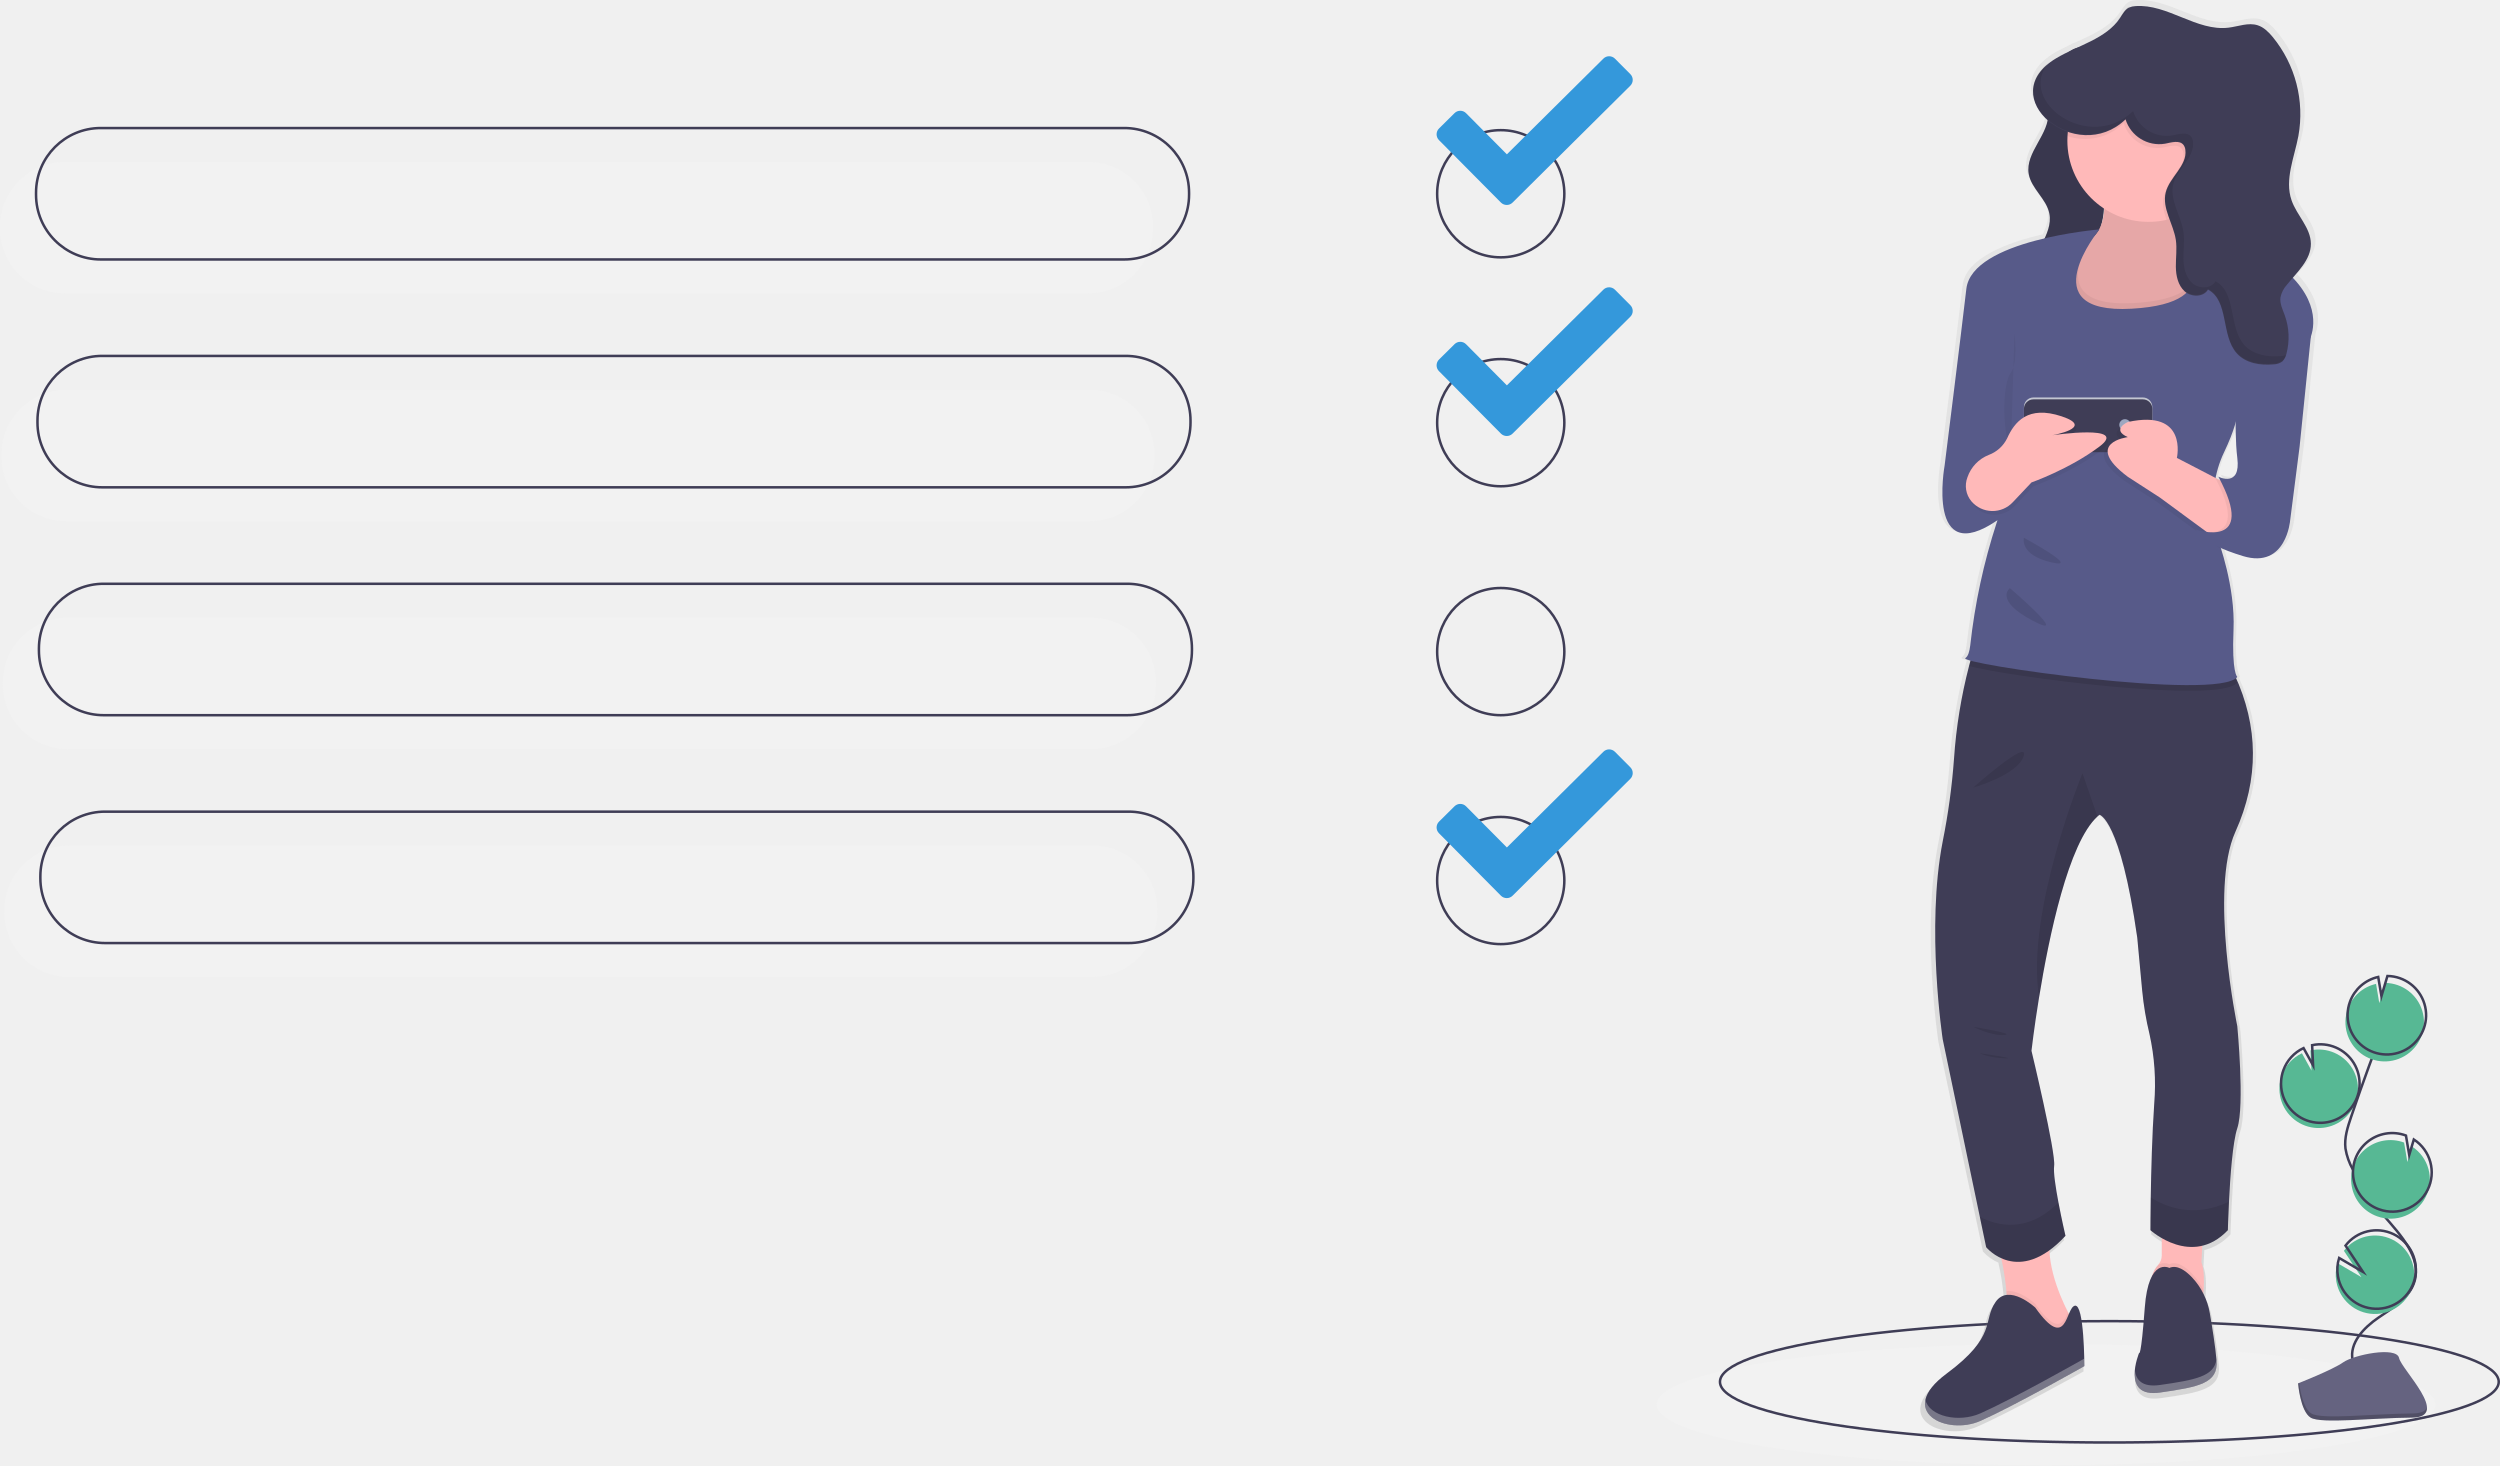
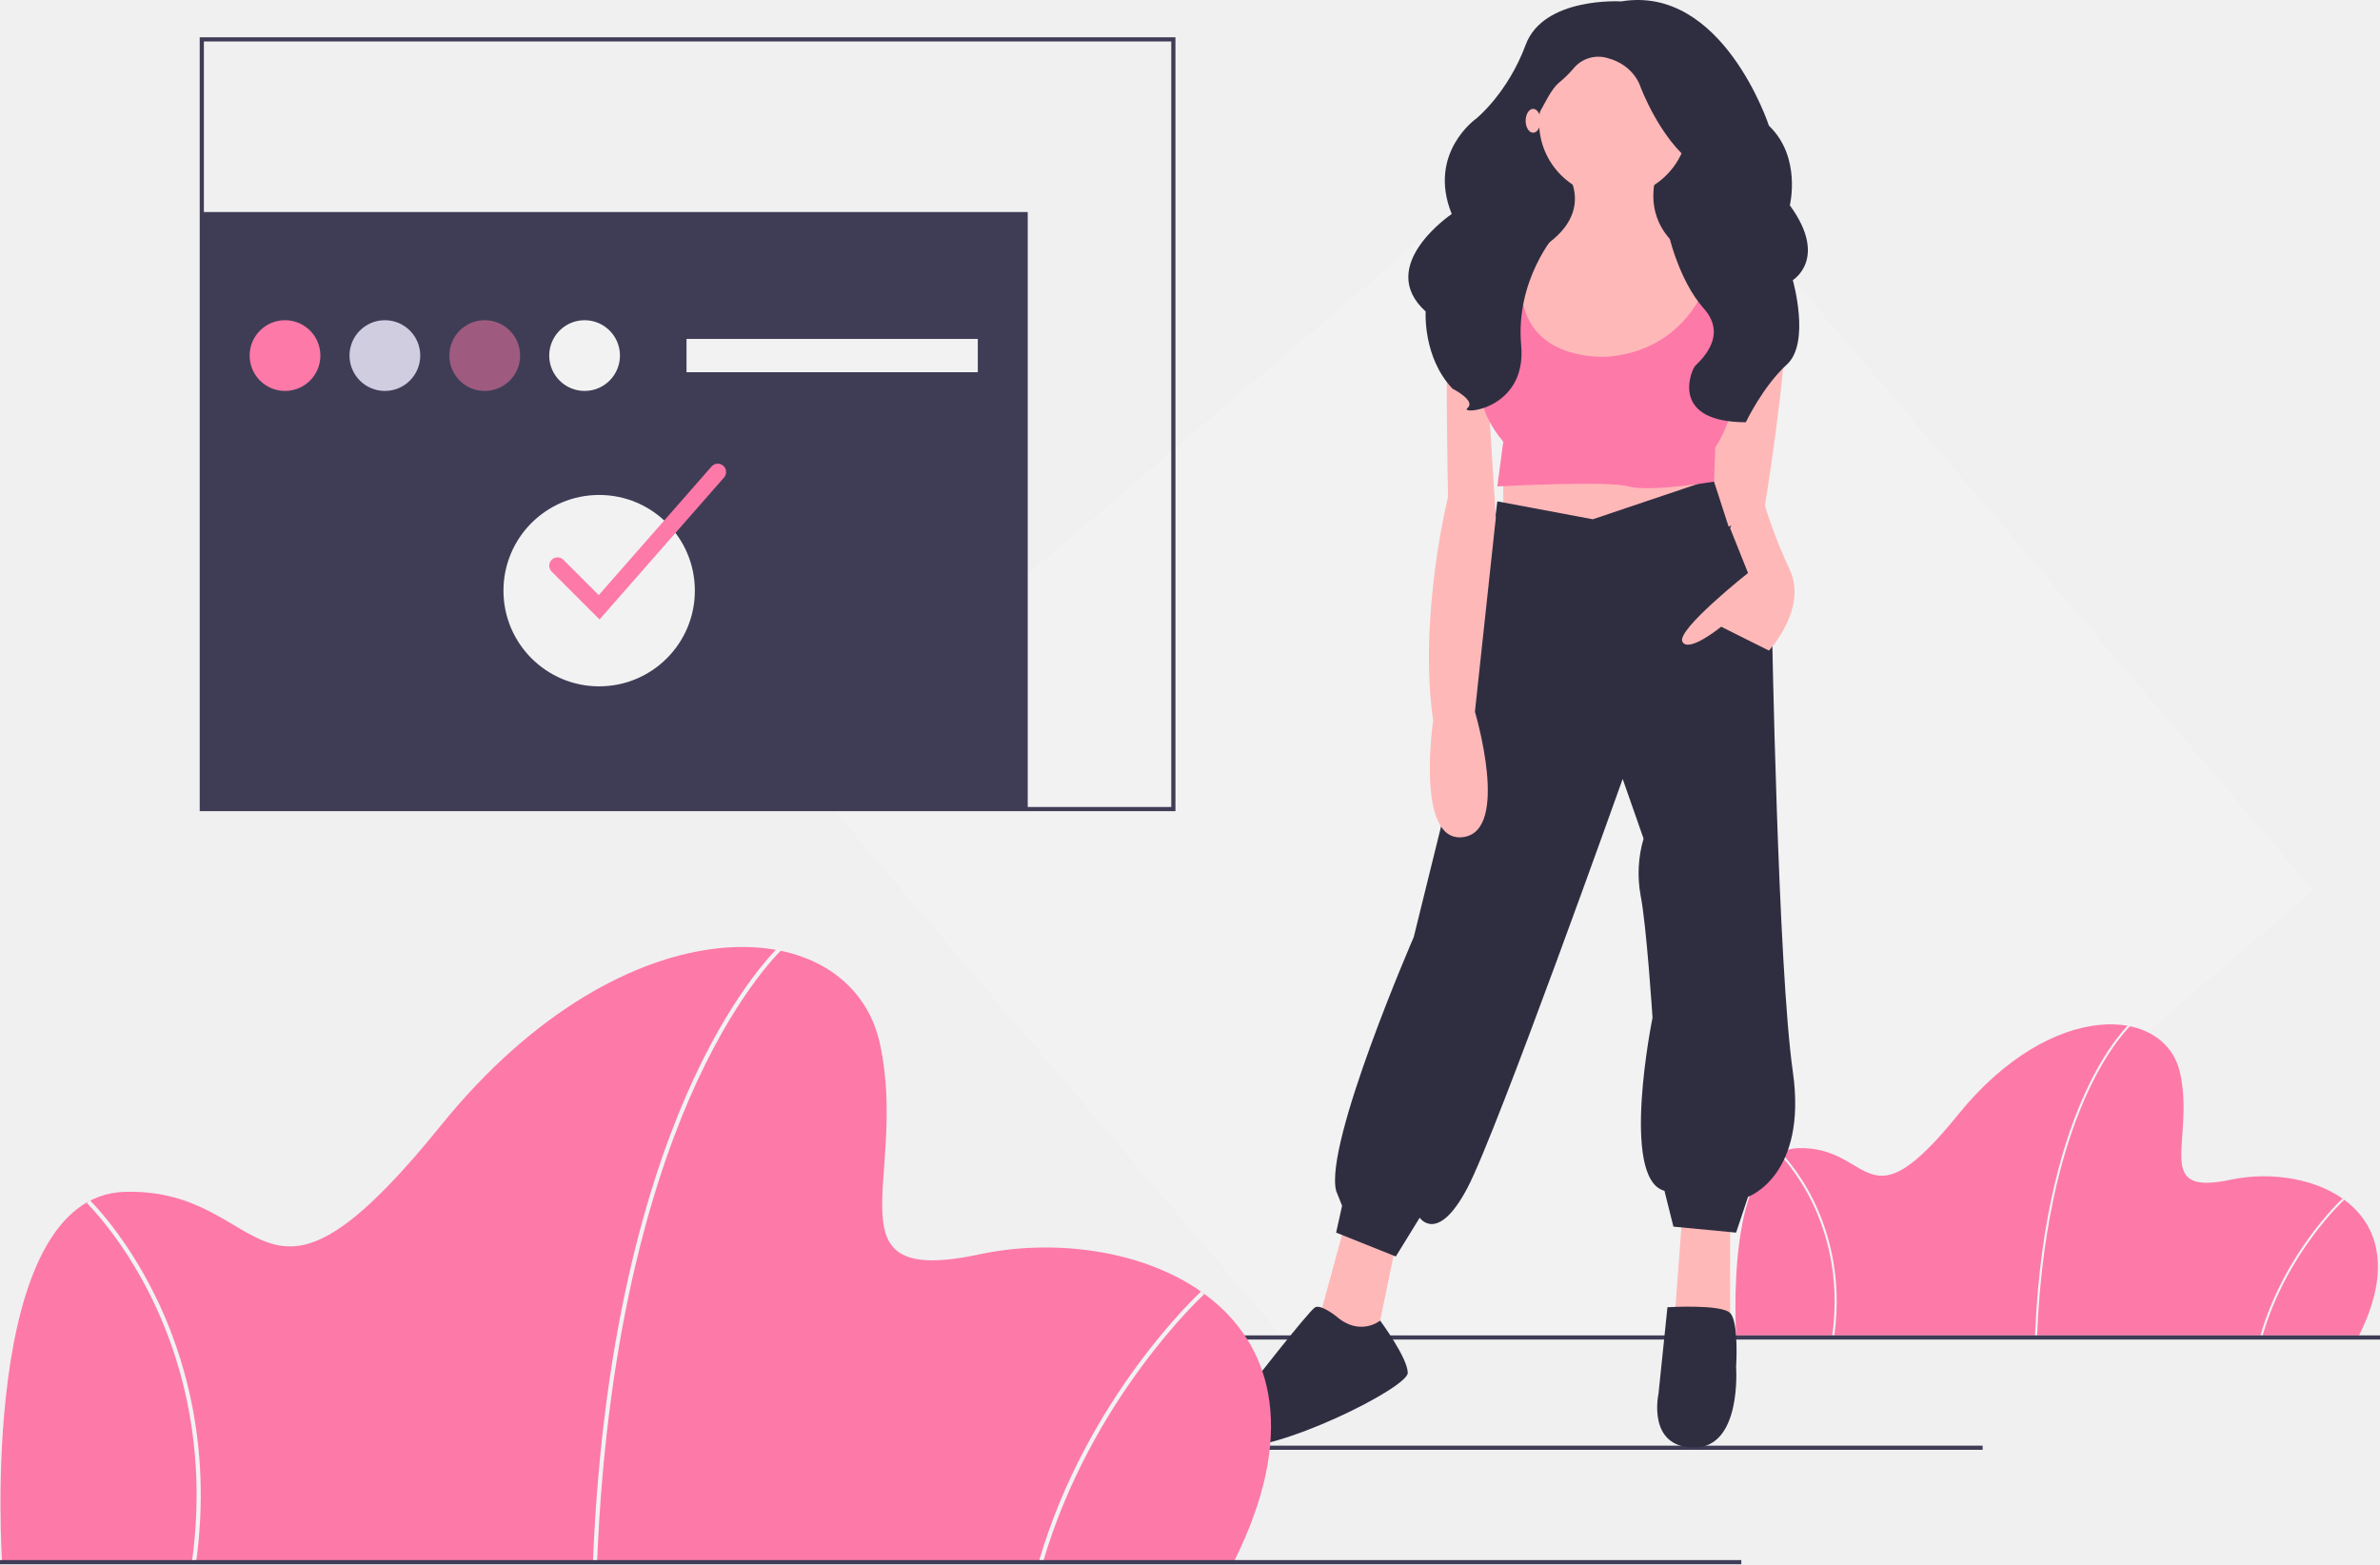
- <svg xmlns="http://www.w3.org/2000/svg" id="b1906fbd-debd-48f4-becc-050b3be1d47c" data-name="Layer 1" width="988.734" height="579.5" viewBox="0 0 988.734 579.5">
-   <defs>
-     <linearGradient id="ea70ace5-c99b-481d-ac97-2307e331f198" x1="943.983" y1="726.305" x2="943.983" y2="160.25" gradientUnits="userSpaceOnUse">
-       <stop offset="0" stop-color="gray" stop-opacity="0.25" />
-       <stop offset="0.535" stop-color="gray" stop-opacity="0.12" />
-       <stop offset="1" stop-color="gray" stop-opacity="0.1" />
-     </linearGradient>
-   </defs>
-   <circle cx="593.535" cy="76.625" r="25.15" fill="none" stroke="#3f3d56" stroke-miterlimit="10" />
-   <path d="M750.678,189.576l-6.081-6.113a3.228,3.228,0,0,0-4.584-.032l-38.171,37.852-16.141-16.268a3.218,3.218,0,0,0-4.552-.032l-6.144,6.081a3.257,3.257,0,0,0-.032,4.584L699.486,240.354a3.257,3.257,0,0,0,4.584.032l46.576-46.225A3.229,3.229,0,0,0,750.678,189.576Z" transform="translate(-105.883 -160.25)" fill="#3498db" />
-   <rect y="64.05" width="456.016" height="51.976" rx="25.61" fill="#f2f2f2" />
-   <rect x="0.57" y="154.17" width="456.016" height="51.976" rx="25.61" fill="#f2f2f2" />
-   <rect x="1.14" y="244.291" width="456.016" height="51.976" rx="25.61" fill="#f2f2f2" />
-   <rect x="1.71" y="334.411" width="456.016" height="51.976" rx="25.61" fill="#f2f2f2" />
-   <rect x="14.252" y="50.637" width="456.016" height="51.976" rx="25.61" fill="none" stroke="#3f3d56" stroke-miterlimit="10" />
-   <rect x="14.822" y="140.757" width="456.016" height="51.976" rx="25.61" fill="none" stroke="#3f3d56" stroke-miterlimit="10" />
-   <rect x="15.392" y="230.877" width="456.016" height="51.976" rx="25.61" fill="none" stroke="#3f3d56" stroke-miterlimit="10" />
-   <rect x="15.962" y="320.997" width="456.016" height="51.976" rx="25.61" fill="none" stroke="#3f3d56" stroke-miterlimit="10" />
-   <circle cx="593.535" cy="167.165" r="25.15" fill="none" stroke="#3f3d56" stroke-miterlimit="10" />
-   <circle cx="593.535" cy="257.704" r="25.15" fill="none" stroke="#3f3d56" stroke-miterlimit="10" />
-   <circle cx="593.535" cy="348.243" r="25.15" fill="none" stroke="#3f3d56" stroke-miterlimit="10" />
-   <path d="M750.678,280.954l-6.081-6.113a3.228,3.228,0,0,0-4.584-.032l-38.171,37.852-16.141-16.268a3.218,3.218,0,0,0-4.552-.032l-6.144,6.081a3.257,3.257,0,0,0-.032,4.584L699.486,331.732a3.257,3.257,0,0,0,4.584.032L750.646,285.538A3.229,3.229,0,0,0,750.678,280.954Z" transform="translate(-105.883 -160.25)" fill="#3498db" />
-   <path d="M750.678,463.709l-6.081-6.113a3.228,3.228,0,0,0-4.584-.032l-38.171,37.852-16.141-16.268a3.218,3.218,0,0,0-4.552-.032l-6.144,6.081a3.257,3.257,0,0,0-.032,4.584L699.486,514.487a3.257,3.257,0,0,0,4.584.032L750.646,468.293A3.229,3.229,0,0,0,750.678,463.709Z" transform="translate(-105.883 -160.25)" fill="#3498db" />
-   <ellipse cx="809.234" cy="555.5" rx="154" ry="24" fill="#f2f2f2" />
-   <ellipse cx="834.234" cy="546.5" rx="154" ry="24" fill="none" stroke="#3f3d56" stroke-miterlimit="10" />
-   <path d="M1015.731,270.118q-.667-.76-1.372-1.479c3.61-4.095,7.346-8.295,7.312-13.558-.04-6.396-5.715-11.303-7.835-17.35-2.885-8.229,1.118-17.045,2.765-25.597a48.005,48.005,0,0,0-10.41-39.529c-1.667-1.97-3.603-3.876-6.084-4.658-3.775-1.19-7.79.463-11.723.949-12.983,1.603-24.795-9.584-37.841-8.582a7.036,7.036,0,0,0-2.511.562c-1.688.807-2.603,2.589-3.647,4.124-4.052,5.962-10.857,8.926-17.627,11.988a9.213,9.213,0,0,0-2.405,1.103c-2.033.947-4.035,1.934-5.924,3.052-12.782,7.566-10.928,18.151-3.391,24.689-1.473,7.34-8.976,13.804-7.684,21.35,1.013,5.916,7.174,9.942,8.361,15.827.689,3.418-.396,6.675-1.904,9.908-14.304,3.31-30.462,9.406-31.723,20.164-2.194,18.716-8.797,70.406-8.797,70.406s-7.65,41.415,21.419,21.837l-.373,1.102a240.92,240.92,0,0,0-10.669,48.817c-.295,2.469-.886,4.415-1.962,5.05-.39.23.381.595,2.06,1.052-.19.697-.394,1.389-.576,2.088a198.389,198.389,0,0,0-6.097,36.972,260.048,260.048,0,0,1-4.567,32.929c-6.885,34.638,0,79.065,0,79.065l15.024,70.737,2.57,12.093a17.969,17.969,0,0,0,6.09,4.395,94.292,94.292,0,0,1,2.088,13.165c.041.493.074.993.105,1.494a6.282,6.282,0,0,0-4.458,2.784c-5.355,7.53.765,13.554-19.889,28.614-5.336,3.891-7.91,7.428-8.562,10.434h0v0c-.703,3.235.824,5.851,3.548,7.623l.006.004a12.917,12.917,0,0,0,1.445.808l.023.011q.379.181.776.345l.004.001q.399.163.816.309l.048.016q.392.135.798.254l.058.017q.422.122.857.226c.025.006.05.011.074.017q.4.094.81.172c.035.007.07.014.106.021q.438.082.886.146c.032.005.065.008.098.013q.401.055.809.096c.052.005.103.011.155.016q.447.042.901.066c.039.002.078.003.116.005q.401.019.807.024c.063.001.127.002.19.002.302.001.605-.002.909-.013.04-.001.08-.004.12-.006q.403-.016.808-.046c.072-.005.143-.01.214-.016.303-.025.607-.055.91-.093.036-.004.072-.01.108-.015q.408-.052.815-.12c.076-.012.151-.025.227-.038.302-.053.603-.11.903-.175.029-.006.058-.014.087-.02.274-.061.547-.127.82-.199.077-.02.154-.04.23-.061.297-.081.593-.166.886-.26l.049-.017c.279-.09.556-.188.831-.289q.111-.041.222-.084c.29-.111.578-.226.862-.35,13.77-6.024,42.073-21.837,42.073-21.837l-0-.144-0-.096-.001-.14-.001-.125-.002-.219-.002-.196c-.001-.078-.002-.156-.003-.243l-.003-.231c-.001-.105-.003-.208-.004-.324-.001-.078-.003-.164-.004-.247-.002-.121-.004-.237-.006-.368q-.006-.312-.013-.658h0c-.141-6.58-.79-21.696-3.786-21.106-1.021.201-1.714,1.635-2.43,3.287-.116-.218-.234-.441-.354-.674-2.916-5.623-7.133-15.273-7.544-24.705a44.207,44.207,0,0,0,6.504-5.769s-1.538-6.476-2.846-13.306c-1.132-5.919-2.096-12.108-1.744-14.555.765-5.271-9.18-45.933-9.18-45.933s1.025-8.946,3.083-21.378c4.001-24.164,11.88-61.505,23.638-72.062.275-.241.543-.474.819-.685,0,0,8.415,1.506,15.299,48.945l1.997,21.129a122.618,122.618,0,0,0,2.968,17.364,91.451,91.451,0,0,1,1.92,27.771c-.872,12.455-1.247,27.116-1.408,37.409-.122,7.756-.122,13.042-.122,13.042a28.878,28.878,0,0,0,4.59,3.171v6.909a5.749,5.749,0,0,1-1.61,3.926l-.027.029a10.665,10.665,0,0,0-2.31,4.249c-1.335,2.404-2.465,6.308-2.938,12.588-1.53,20.331-2.295,18.072-2.295,18.072a26.81,26.81,0,0,0-1.735,6.856v0l0,.001c-.043.44-.071.882-.079,1.326-.001.07-.001.139-.001.209q-.001.305.011.608.006.149.016.297.015.225.038.448.021.203.049.403c.014.095.028.191.044.285q.047.271.109.535c.019.079.039.157.06.235.049.184.102.366.163.545.019.056.042.11.062.166q.091.244.199.479c.022.047.042.096.065.142.089.182.189.358.296.529.029.048.059.095.09.142a5.671,5.671,0,0,0,.366.496c.031.037.063.073.095.109a5.463,5.463,0,0,0,.461.473c.017.015.036.029.053.044a5.632,5.632,0,0,0,.529.409c.029.02.056.041.085.06a6.119,6.119,0,0,0,.629.359c.043.022.086.043.13.064a6.956,6.956,0,0,0,.719.292c.042.014.086.027.128.041a8.285,8.285,0,0,0,.851.229l.031.005c.298.062.614.108.944.145.046.005.089.011.135.016.327.032.671.05,1.029.056.067.001.134.002.201.002.363.001.741-.01,1.137-.036.062-.004.126-.01.188-.015.421-.032.856-.076,1.315-.14,16.064-2.259,23.714-3.765,22.949-12.801-.461-5.446-1.756-13.355-2.712-18.778a28.237,28.237,0,0,0-2.646-7.919q.06-.635.11-1.307c.275-3.735.26-8.178-.872-11.152l.353-6.593a21.02,21.02,0,0,0,10.357-6.208s.115-4.887.451-11.363c.505-10.007,1.515-23.817,3.374-29.299,3.06-9.036,0-40.662,0-40.662s-11.475-54.216-.765-77.559c9.448-20.591,9.365-41.189.278-61.265a3.098,3.098,0,0,0,.487-.481s-2.295-1.506-1.53-18.825c.584-13.218-3.286-26.865-5.152-32.591a79.727,79.727,0,0,0,8.977,3.224c17.594,5.271,19.124-14.307,19.124-14.307L1017.105,335.956l4.536-43.774-0-.002C1022.885,288.746,1024.552,280.168,1015.731,270.118Zm-77.766-29.015c-.021.485-.054.969-.103,1.451a19.488,19.488,0,0,1-.981,4.572,30.382,30.382,0,0,0,.949-6.108C937.874,241.047,937.92,241.074,937.965,241.103ZM984.211,348.004c.272.497.53.981.778,1.457l-1.932-.986a43.26,43.26,0,0,1,3.449-10.26,72.651,72.651,0,0,0,4.676-11.821,118.024,118.024,0,0,0,.679,14.08C993.391,352.522,984.211,348.004,984.211,348.004Z" transform="translate(-105.883 -160.25)" fill="url(#ea70ace5-c99b-481d-ac97-2307e331f198)" />
-   <path d="M919.342,184.287c-2.445,1.668-5.001,3.595-5.872,6.424-1.404,4.563,2.119,9.144,2.468,13.905.634,8.657-9.157,15.812-7.713,24.372.989,5.867,7.003,9.86,8.162,15.696,1.69,8.511-7.536,16.017-6.81,24.664.387,4.606,3.59,8.517,7.225,11.372a35.168,35.168,0,0,0,17.645,7.24c-.428-7.404-5.92-14.141-4.977-21.497.646-5.044,4.195-9.169,6.248-13.822,3.605-8.169,2.452-17.624.289-26.287S930.722,209.127,930.565,200.2c-.095-5.374,2.427-13.272.577-18.371C928.894,175.63,923.532,181.43,919.342,184.287Z" transform="translate(-105.883 -160.25)" fill="#3f3d56" />
-   <path d="M919.342,184.493c-2.445,1.668-5.001,3.595-5.872,6.424-1.404,4.563,2.119,9.144,2.468,13.905.634,8.657-9.157,15.812-7.713,24.372.989,5.867,7.003,9.86,8.162,15.696,1.69,8.511-7.536,16.017-6.81,24.664.387,4.606,3.59,8.517,7.225,11.372a35.168,35.168,0,0,0,17.645,7.24c-.428-7.404-5.92-14.141-4.977-21.497.646-5.044,4.195-9.169,6.248-13.822,3.605-8.169,2.452-17.624.289-26.287s-5.284-17.227-5.441-26.154c-.095-5.374,2.427-13.272.577-18.371C928.894,175.836,923.532,181.636,919.342,184.493Z" transform="translate(-105.883 -160.25)" opacity="0.1" />
-   <path d="M926.499,684.112l-6.721,6.721s-23.897,12.695-20.91-4.481a61.803,61.803,0,0,0,.515-15.443,95.985,95.985,0,0,0-4.249-21.149L917.538,645.28c-3.726,11.709,2.412,26.451,6.243,33.956C925.327,682.26,926.499,684.112,926.499,684.112Z" transform="translate(-105.883 -160.25)" fill="#ffb9b9" />
-   <path d="M977.385,670.528a68.315,68.315,0,0,1-.851,6.863s-18.669,12.695-20.163-1.494c-.971-9.245,1.225-13.42,2.883-15.204l.026-.028a5.749,5.749,0,0,0,1.572-3.894V640.053L977.28,645.28l-.747,14.189C977.638,662.419,977.653,666.824,977.385,670.528Z" transform="translate(-105.883 -160.25)" fill="#ffb9b9" />
-   <path d="M926.499,684.112l-6.721,6.721s-23.897,12.695-20.91-4.481a61.803,61.803,0,0,0,.515-15.443c5.235-.769,11.433,4.988,11.433,4.988,8.752,12.352,11.112,7.677,12.964,3.338C925.327,682.26,926.499,684.112,926.499,684.112Z" transform="translate(-105.883 -160.25)" opacity="0.05" />
-   <path d="M910.817,677.391s-10.455-9.708-15.682-2.24.747,13.442-19.416,28.377,0,24.644,13.442,18.669,41.073-21.656,41.073-21.656,0-24.644-3.734-23.897S923.512,695.314,910.817,677.391Z" transform="translate(-105.883 -160.25)" fill="#3f3d56" />
-   <path d="M977.385,670.528a68.315,68.315,0,0,1-.851,6.863s-18.669,12.695-20.163-1.494c-.971-9.245,1.225-13.42,2.883-15.204a4.461,4.461,0,0,1,4.585-.478c2.987-1.329,6.273.889,8.991,3.756A26.399,26.399,0,0,1,977.385,670.528Z" transform="translate(-105.883 -160.25)" opacity="0.05" />
-   <path d="M963.838,661.709s-8.215-4.481-9.708,15.682-2.24,17.923-2.24,17.923-7.468,17.923,8.215,15.682,23.15-3.734,22.403-12.695c-.45-5.401-1.714-13.244-2.647-18.623a27.383,27.383,0,0,0-7.028-14.216C970.107,662.594,966.825,660.381,963.838,661.709Z" transform="translate(-105.883 -160.25)" fill="#3f3d56" />
-   <path d="M990.722,566.122s2.987,31.365,0,40.326c-1.815,5.436-2.8,19.132-3.293,29.057-.329,6.422-.441,11.269-.441,11.269-14.189,14.935-30.618,0-30.618,0s0-5.242.119-12.934c.157-10.208.523-24.748,1.374-37.1a92.094,92.094,0,0,0-1.874-27.541A123.369,123.369,0,0,1,953.092,551.978l-1.949-20.954c-6.721-47.047-14.935-48.54-14.935-48.54-.269.209-.53.441-.799.68-11.478,10.47-19.17,47.502-23.075,71.466-2.009,12.329-3.01,21.201-3.01,21.201s9.708,40.326,8.961,45.553c-.344,2.427.597,8.565,1.703,14.435,1.277,6.773,2.778,13.196,2.778,13.196-18.669,20.163-31.365,4.481-31.365,4.481l-2.509-11.993-14.667-70.152s-6.721-44.06,0-78.411a261.77,261.77,0,0,0,4.458-32.656,199.617,199.617,0,0,1,5.952-36.667q1.367-5.332,3.032-10.582s28.041-4.876,54.447-4.876c19.804,0,38.683,2.741,44.127,12.344q1.882,3.316,3.42,6.646c9.454,20.32,9.738,41.192.314,62.057C979.52,512.354,990.722,566.122,990.722,566.122Z" transform="translate(-105.883 -160.25)" fill="#3f3d56" />
-   <path d="M927.993,295.043s-39.579-40.326-9.708-37.339c6.773.68,11.358-.53,14.398-2.8,3.465-2.584,4.921-6.542,5.324-10.671.821-8.237-2.546-17.146-2.546-17.146s40.326-32.111,32.111,8.215a68.747,68.747,0,0,0-1.568,12.464c-.134,8.558,2.681,11.836,6.631,13.181,6.661,2.278,16.563-.911,21.074,6.467C1001.924,280.854,927.993,295.043,927.993,295.043Z" transform="translate(-105.883 -160.25)" fill="#ffb9b9" />
-   <path d="M927.993,295.043s-39.579-40.326-9.708-37.339c6.773.68,11.358-.53,14.398-2.8,3.465-2.584,4.921-6.542,5.324-10.671.821-8.237-2.546-17.146-2.546-17.146s40.326-32.111,32.111,8.215a68.747,68.747,0,0,0-1.568,12.464c-.134,8.558,2.681,11.836,6.631,13.181,6.661,2.278,16.563-.911,21.074,6.467C1001.924,280.854,927.993,295.043,927.993,295.043Z" transform="translate(-105.883 -160.25)" opacity="0.1" />
-   <path d="M987.735,215.885a32.111,32.111,0,0,1-64.223,0c0-.597.015-1.195.052-1.785a32.11,32.11,0,0,1,64.17,1.785Z" transform="translate(-105.883 -160.25)" fill="#ffb9b9" />
-   <path d="M927.993,295.043s-39.579-40.326-9.708-37.339c6.773.68,11.358-.53,14.398-2.8-5.78,9.589-12.284,26.832,16.967,25.204,26.772-1.486,26.316-12.158,22.986-19.162,6.661,2.278,16.563-.911,21.074,6.467C1001.924,280.854,927.993,295.043,927.993,295.043Z" transform="translate(-105.883 -160.25)" opacity="0.05" />
-   <path d="M990.722,430.209c-6.796,8.834-93.421-2.748-106.087-6.594q1.367-5.332,3.032-10.582s28.041-4.876,54.447-4.876c19.804,0,38.683,2.741,44.127,12.344q1.882,3.316,3.42,6.646C990.139,429.821,990.722,430.209,990.722,430.209Z" transform="translate(-105.883 -160.25)" opacity="0.1" />
-   <path d="M936.207,250.983s-50.407,4.107-52.648,23.523c-2.142,18.561-8.588,69.823-8.588,69.823s-7.468,41.073,20.91,21.656l-.364,1.093a242.191,242.191,0,0,0-10.415,48.413c-.288,2.448-.865,4.378-1.915,5.008-3.734,2.24,100.068,17.176,107.536,7.468,0,0-2.24-1.494-1.494-18.669s-5.974-35.098-5.974-35.098-5.974-17.923,2.24-35.098,5.227-22.403,5.227-22.403l28.377-21.656s6.128-10.506-5.075-23.474a38.812,38.812,0,0,0-26.672-13.142l-19.574-1.392s21.45,23.073-18.876,25.313S936.207,250.983,936.207,250.983Z" transform="translate(-105.883 -160.25)" fill="#575a89" />
-   <path d="M902.603,292.056s1.494,11.948-1.494,15.682-3.734,20.91,0,31.365" transform="translate(-105.883 -160.25)" opacity="0.05" />
-   <path d="M935.408,483.163c-11.478,10.47-19.17,47.502-23.075,71.466-5.437-33.358,17.153-88.575,17.153-88.575Z" transform="translate(-105.883 -160.25)" opacity="0.1" />
-   <path d="M922.765,649.014c-18.669,20.163-31.365,4.481-31.365,4.481l-2.509-11.993c7.057,3.667,18.983,6.512,31.096-5.683C921.264,642.592,922.765,649.014,922.765,649.014Z" transform="translate(-105.883 -160.25)" opacity="0.1" />
-   <path d="M987.429,635.505c-.329,6.422-.441,11.269-.441,11.269-14.189,14.935-30.618,0-30.618,0s0-5.242.119-12.934C962.651,637.753,973.725,642.061,987.429,635.505Z" transform="translate(-105.883 -160.25)" opacity="0.1" />
-   <rect x="800.453" y="157.196" width="50.781" height="20.91" rx="3.75" fill="#cdd0db" />
-   <rect x="800.453" y="157.196" width="50.781" height="20.91" rx="3.75" opacity="0.05" />
-   <rect x="800.453" y="157.943" width="50.781" height="20.91" rx="3.75" fill="#3f3d56" />
-   <circle cx="840.406" cy="168.024" r="2.24" fill="#9da7c0" />
-   <path d="M884.724,350.558a14.523,14.523,0,0,1,8.436-8.888,13.241,13.241,0,0,0,7.243-6.503c2.945-6.519,8.173-13.24,21.615-8.759s-3.734,7.468-3.734,7.468,30.618-4.481,18.669,4.481-26.884,14.189-26.884,14.189l-7.354,7.787a10.992,10.992,0,0,1-16.417-.326A9.511,9.511,0,0,1,884.724,350.558Z" transform="translate(-105.883 -160.25)" opacity="0.05" />
-   <path d="M883.977,349.064a14.523,14.523,0,0,1,8.436-8.888,13.241,13.241,0,0,0,7.243-6.503c2.945-6.519,8.173-13.24,21.615-8.759s-3.734,7.468-3.734,7.468,30.618-4.481,18.669,4.481-26.884,14.189-26.884,14.189l-7.354,7.787a10.992,10.992,0,0,1-16.417-.326A9.511,9.511,0,0,1,883.977,349.064Z" transform="translate(-105.883 -160.25)" fill="#ffb9b9" />
-   <path d="M989.228,364.493,984.001,377.188l-6.691-4.921-18.699-13.748-12.695-8.215c-17.923-13.442,0-15.682,0-15.682-6.721-2.987,0-5.974,0-5.974,23.897-5.227,19.416,14.189,19.416,14.189l15.137,7.849,5.026,2.606Z" transform="translate(-105.883 -160.25)" opacity="0.05" />
-   <path d="M990.722,362.999l-5.227,12.695-6.691-4.921-18.699-13.748L947.409,348.811c-17.923-13.442,0-15.682,0-15.682-6.721-2.987,0-5.974,0-5.974,23.897-5.227,19.416,14.189,19.416,14.189l15.137,7.849,5.026,2.606Z" transform="translate(-105.883 -160.25)" fill="#ffb9b9" />
-   <path d="M990.722,362.999l-5.227,12.695-6.691-4.921c6.056.217,13.21-2.711,3.159-21.582l5.026,2.606Z" transform="translate(-105.883 -160.25)" opacity="0.05" />
-   <path d="M1018.353,287.575l1.441,5.875-4.429,43.412-3.734,29.124s-1.494,19.416-18.669,14.189-18.669-10.455-18.669-10.455,24.644,8.215,8.961-20.91c0,0,8.961,4.481,7.468-7.468s0-32.858,0-32.858Z" transform="translate(-105.883 -160.25)" fill="#575a89" />
-   <path d="M987.735,215.885a32.116,32.116,0,0,1-25.009,31.32c-1.075-3.107-1.837-6.198-1.053-9.342,1.516-6.101,8.558-10.552,7.774-16.787a4.137,4.137,0,0,0-.709-1.957c-1.576-2.076-4.787-1.045-7.341-.53a13.968,13.968,0,0,1-15.623-9.633,21.825,21.825,0,0,1-22.209,5.145,32.11,32.11,0,0,1,64.17,1.785Z" transform="translate(-105.883 -160.25)" opacity="0.05" />
-   <path d="M946.524,207.463a13.956,13.956,0,0,0,15.616,9.63c2.556-.51,5.766-1.542,7.342.535a4.035,4.035,0,0,1,.708,1.95c.79,6.24-6.253,10.688-7.77,16.792-1.562,6.285,3.017,12.356,3.992,18.759.533,3.503-.031,7.071.01,10.613s.836,7.349,3.462,9.727,7.481,2.402,9.24-.673c8.403,4.44,5.048,18.203,11.428,25.247,3.519,3.885,9.308,4.819,14.527,4.321a6.127,6.127,0,0,0,3.415-1.102,5.934,5.934,0,0,0,1.67-3.14,25.471,25.471,0,0,0-.65-15.105c-.838-2.32-2.038-4.665-1.728-7.112a10.529,10.529,0,0,1,2.59-5.076c4.012-4.974,9.487-9.783,9.447-16.173-.039-6.343-5.579-11.21-7.648-17.206-2.816-8.161,1.092-16.904,2.699-25.386a48.157,48.157,0,0,0-10.163-39.203c-1.628-1.954-3.517-3.844-5.939-4.619-3.685-1.18-7.605.46-11.444.941-12.674,1.59-24.205-9.504-36.94-8.511a6.779,6.779,0,0,0-2.452.558c-1.648.801-2.541,2.567-3.56,4.09-5.622,8.404-16.674,10.799-25.339,16.009C893.731,198.545,927.171,226.089,946.524,207.463Z" transform="translate(-105.883 -160.25)" fill="#3f3d56" />
-   <path d="M889.161,719.211c-8.727,3.879-20.282,1.146-21.801-5.335-1.829,8.556,11.831,12.753,21.801,8.322,13.442-5.974,41.073-21.656,41.073-21.656s-0-1.16-.038-2.965C929.39,698.032,902.402,713.326,889.161,719.211Z" transform="translate(-105.883 -160.25)" fill="#fff" opacity="0.3" />
-   <path d="M982.469,697.871c-.861,6.718-8.312,8.13-22.365,10.138-7.146,1.021-9.479-2.147-9.908-5.896-.467,4.802.897,10.171,9.908,8.883,15.682-2.24,23.15-3.734,22.403-12.695C982.496,698.162,982.481,698.014,982.469,697.871Z" transform="translate(-105.883 -160.25)" fill="#fff" opacity="0.3" />
-   <g opacity="0.1">
-     <path d="M1008.065,301.073c-5.218.498-11.007-.437-14.527-4.321-6.381-7.044-3.025-20.806-11.428-25.246-1.759,3.075-6.614,3.051-9.24.673s-3.422-6.184-3.462-9.727.524-7.111-.01-10.613c-.975-6.403-5.554-12.474-3.992-18.759,1.517-6.104,8.56-10.552,7.77-16.792a4.035,4.035,0,0,0-.708-1.95c-1.576-2.077-4.786-1.045-7.342-.535a13.956,13.956,0,0,1-15.616-9.63c-17.299,16.649-45.847-3.591-33.64-18.943-19.049,15.481,12.203,39.686,30.653,21.93a13.956,13.956,0,0,0,15.616,9.63c2.556-.51,5.766-1.542,7.342.535a4.035,4.035,0,0,1,.708,1.95c.79,6.24-6.253,10.688-7.77,16.792-1.562,6.285,3.017,12.356,3.992,18.759.533,3.503-.031,7.071.01,10.613s.836,7.349,3.462,9.727,7.481,2.402,9.24-.673c8.403,4.44,5.048,18.203,11.428,25.246,3.519,3.885,9.308,4.819,14.527,4.321a6.128,6.128,0,0,0,3.415-1.102,4.866,4.866,0,0,0,1.379-2.186A10.468,10.468,0,0,1,1008.065,301.073Z" transform="translate(-105.883 -160.25)" />
-     <path d="M947.362,164.029c.257-.384.505-.782.76-1.178-.062.026-.126.045-.187.075-1.648.801-2.541,2.567-3.56,4.09q-.526.786-1.113,1.503A21.346,21.346,0,0,0,947.362,164.029Z" transform="translate(-105.883 -160.25)" />
-   </g>
-   <path d="M906.336,372.935s-1.932,6.721,10.763,9.708S906.336,372.935,906.336,372.935Z" transform="translate(-105.883 -160.25)" opacity="0.1" />
-   <path d="M900.778,392.849s-6.481,4.73,9.152,12.944S900.778,392.849,900.778,392.849Z" transform="translate(-105.883 -160.25)" opacity="0.1" />
-   <path d="M886.232,471.758s17.594-4.979,19.999-12.446S886.232,471.758,886.232,471.758Z" transform="translate(-105.883 -160.25)" opacity="0.1" />
-   <path d="M886.232,566.349s7.58,3.734,12.378,3.236S886.232,566.349,886.232,566.349Z" transform="translate(-105.883 -160.25)" opacity="0.1" />
-   <path d="M888.892,576.804s3.427,1.742,9.718,1.991S888.892,576.804,888.892,576.804Z" transform="translate(-105.883 -160.25)" opacity="0.1" />
-   <path d="M1017.605,605.45a15.529,15.529,0,1,0,2.068-29.782l.389,7.993-3.781-6.85a15.47,15.47,0,0,0-7.971,8.747,15.228,15.228,0,0,0-.893,4.201A15.526,15.526,0,0,0,1017.605,605.45Z" transform="translate(-105.883 -160.25)" fill="#57b894" />
-   <path d="M1036.316,698.152c-1.335-6.797,4.449-12.824,10.163-16.741s12.389-7.766,14.339-14.413c2.802-9.553-5.544-18.302-12.039-25.847a93.49,93.49,0,0,1-12.329-18.323,25.222,25.222,0,0,1-2.949-8.331c-.512-4.235.848-8.448,2.219-12.488q6.849-20.184,14.645-40.03" transform="translate(-105.883 -160.25)" fill="none" stroke="#3f3d56" stroke-miterlimit="10" />
-   <path d="M1018.245,603.392a15.529,15.529,0,1,0,2.068-29.782l.389,7.993-3.781-6.85a15.47,15.47,0,0,0-7.971,8.747,15.228,15.228,0,0,0-.893,4.201A15.526,15.526,0,0,0,1018.245,603.392Z" transform="translate(-105.883 -160.25)" fill="none" stroke="#3f3d56" stroke-miterlimit="10" />
-   <path d="M1034.418,559.219a15.511,15.511,0,0,1,11.177-9.847l1.279,7.598,2.37-7.98a15.527,15.527,0,1,1-14.826,10.229Z" transform="translate(-105.883 -160.25)" fill="#57b894" />
-   <path d="M1035.271,556.475A15.511,15.511,0,0,1,1046.448,546.628l1.279,7.598,2.37-7.98a15.527,15.527,0,1,1-14.826,10.229Z" transform="translate(-105.883 -160.25)" fill="none" stroke="#3f3d56" stroke-miterlimit="10" />
-   <path d="M1046.053,641.305a15.527,15.527,0,0,0,13.743-27.624l-1.821,6.133-1.292-7.688a.272.272,0,0,0-.04-.015,15.528,15.528,0,1,0-10.59,29.194Z" transform="translate(-105.883 -160.25)" fill="#57b894" />
-   <path d="M1046.792,638.526a15.527,15.527,0,0,0,13.743-27.624l-1.821,6.133-1.292-7.688a.271.271,0,0,0-.04-.015,15.528,15.528,0,1,0-10.59,29.194Z" transform="translate(-105.883 -160.25)" fill="none" stroke="#3f3d56" stroke-miterlimit="10" />
-   <path d="M1029.887,667.093a15.52,15.52,0,1,0,2.992-12.16l6.919,10.413-9.453-5.527A15.383,15.383,0,0,0,1029.887,667.093Z" transform="translate(-105.883 -160.25)" fill="#57b894" />
-   <path d="M1030.526,665.035a15.52,15.52,0,1,0,2.992-12.16l6.919,10.413-9.453-5.527A15.383,15.383,0,0,0,1030.526,665.035Z" transform="translate(-105.883 -160.25)" fill="none" stroke="#3f3d56" stroke-miterlimit="10" />
-   <path d="M1014.757,707.359s13.703-5.37,17.833-8.311,21.079-6.452,22.103-1.736,20.593,23.457,5.122,23.581-35.947,2.538-40.069.028S1014.757,707.359,1014.757,707.359Z" transform="translate(-105.883 -160.25)" fill="#656380" />
-   <path d="M1060.091,719.252c-15.471.125-35.947,2.538-40.069.028-3.139-1.912-4.39-8.773-4.808-11.938-.29.012-.457.018-.457.018s.868,11.052,4.99,13.562,24.598.097,40.069-.028c4.466-.036,6.008-1.625,5.924-3.978C1065.118,718.337,1063.415,719.225,1060.091,719.252Z" transform="translate(-105.883 -160.25)" opacity="0.2" />
+ <svg xmlns="http://www.w3.org/2000/svg" id="a3f12c09-8e82-4948-a300-d3a23113d6dc" data-name="Layer 1" width="1144" height="751.924" viewBox="0 0 1144 751.924">
+   <polygon points="1111.983 428.056 904.837 604.443 859.514 643.032 732.687 642.258 624.449 641.6 615.459 641.547 593.494 615.748 506.164 513.186 462.326 461.696 449.145 446.22 439.61 435.019 418.361 410.063 383.958 369.662 418.802 339.995 452.079 311.657 475.999 291.291 777.168 34.846 1111.983 428.056" fill="#f2f2f2" />
+   <rect x="97" y="101.924" width="397" height="287" fill="#3f3d56" />
+   <rect x="579" y="694.924" width="374" height="2" fill="#3f3d56" />
+   <path d="M1161.924,715.962H862.57s-6.068-88.997,29.834-90.008,31.857,39.442,76.861-16.181,99.616-52.589,106.695-19.721-13.653,59.163,24.272,51.072S1192.769,654.271,1161.924,715.962Z" transform="translate(-28 -74.03824)" fill="#fd79a8" />
+   <path d="M1007.194,715.982l-1.01-.04c2.356-58.595,14.628-96.243,24.508-117.507,10.727-23.089,21.064-32.436,21.167-32.528l.672.756c-.102.091-10.318,9.345-20.959,32.278C1021.746,620.115,1009.541,657.608,1007.194,715.982Z" transform="translate(-28 -74.03824)" fill="#f2f2f2" />
+   <path d="M1115.538,716.103l-.971-.282c11.691-40.126,39.22-65.461,39.497-65.712l.679.749C1154.469,651.106,1127.145,676.262,1115.538,716.103Z" transform="translate(-28 -74.03824)" fill="#f2f2f2" />
+   <path d="M909.72,716.031l-1.002-.139c3.966-28.606-3.198-50.8-9.907-64.38-7.264-14.705-15.553-22.736-15.636-22.816l.7-.73c.084.08,8.501,8.235,15.843,23.098C906.489,664.772,913.721,687.171,909.72,716.031Z" transform="translate(-28 -74.03824)" fill="#f2f2f2" />
+   <rect x="43" y="641.924" width="1101" height="2" fill="#3f3d56" />
+   <rect x="724.735" y="39.413" width="94.695" height="117.651" fill="#2f2e41" />
+   <polygon points="646.54 588.213 633.627 635.561 655.149 651.343 660.888 647.039 670.931 598.257 646.54 588.213" fill="#ffb8b8" />
+   <polygon points="808.669 583.909 804.365 641.3 831.626 641.3 831.626 588.213 808.669 583.909" fill="#ffb8b8" />
+   <polygon points="722.583 220.912 722.583 255.346 775.67 263.955 821.582 245.303 812.974 223.781 722.583 220.912" fill="#ffb8b8" />
+   <path d="M793.626,323.646l-45.913-8.609-11.478,93.26L707.54,524.514s-43.043,98.999-37.304,121.956l2.87,7.174-2.87,12.913,28.695,11.478,11.478-18.652s8.609,12.913,22.956-14.348S807.974,448.471,807.974,448.471l10.043,28.695a59.132,59.132,0,0,0-1.435,27.261c2.87,14.348,5.739,58.826,5.739,58.826s-15.782,77.478,5.739,83.217l4.304,17.217,30.13,2.87,5.739-17.217s28.695-10.043,21.522-60.26-10.043-215.216-10.043-215.216l-28.266-69.693Z" transform="translate(-28 -74.03824)" fill="#2f2e41" />
+   <path d="M670.236,706.73s-7.174-5.739-10.043-4.304-33,40.174-33,40.174-31.565,24.391-8.609,27.261,86.086-28.695,86.086-35.869-13.265-25.141-13.265-25.141S681.714,716.773,670.236,706.73Z" transform="translate(-28 -74.03824)" fill="#2f2e41" />
+   <path d="M829.496,702.425s25.826-1.604,30.13,2.785,2.87,25.911,2.87,25.911,2.87,38.739-20.087,38.739-17.217-25.826-17.217-25.826Z" transform="translate(-28 -74.03824)" fill="#2f2e41" />
+   <circle cx="775.67" cy="58.783" r="35.869" fill="#ffb8b8" />
+   <path d="M779.996,155.06s20.087,24.391-20.087,43.043,28.695,96.13,28.695,96.13,80.347-30.13,73.173-88.956c0,0-48.782-8.609-37.304-48.782Z" transform="translate(-28 -74.03824)" fill="#ffb8b8" />
+   <path d="M758.474,196.668s-33-4.304-34.435,22.956,0,93.26,0,93.26-14.348,57.391-7.174,107.608c0,0-8.609,58.826,14.348,55.956s5.739-60.26,5.739-60.26l10.043-93.26-4.304-68.869,18.652-41.608Z" transform="translate(-28 -74.03824)" fill="#ffb8b8" />
+   <path d="M853.447,203.007s31.287-.599,32.722,22.357-10.043,93.26-10.043,93.26l-17.217,8.609-15.782-48.782Z" transform="translate(-28 -74.03824)" fill="#ffb8b8" />
+   <path d="M862.495,320.776l-2.87,7.174,8.609,21.522s-34.435,27.261-31.565,33,18.652-7.174,18.652-7.174l22.956,11.478s18.652-20.087,10.043-38.739-11.934-31.04-11.934-31.04S863.93,316.472,862.495,320.776Z" transform="translate(-28 -74.03824)" fill="#ffb8b8" />
+   <path d="M752.018,191.647l-4.304,47.347s-20.087,20.087,2.87,47.347l-2.87,21.522s53.087-2.87,63.13,0,41.06-2.31,41.06-2.31l.548-16.342s14.348-20.087,10.043-50.217,0-40.174,0-40.174l-10.043-1.435s-6.456,43.761-50.934,48.065c0,0-55.239,5.022-39.456-53.804Z" transform="translate(-28 -74.03824)" fill="#fd79a8" />
+   <path d="M807.257,74.713s-37.304-2.313-45.913,20.885-23.674,35.376-23.674,35.376-23.731,16.496-11.866,45.944c0,0-36.917,24.808-12.526,46.846,0,0-1.435,22.037,12.913,37.116,0,0,11.478,5.799,7.174,9.279s28.695,1.16,25.826-30.157,16.5-53.376,16.5-53.376-18.652-40.603-10.043-54.521c5.227-8.45,7.471-14.752,11.81-18.399a54.432,54.432,0,0,0,6.698-6.537,15.455,15.455,0,0,1,16.644-5.191c12.913,3.48,15.782,13.918,15.782,13.918s9.326,24.937,25.108,36.536-12.196,31.896-12.196,31.896,4.863,23.898,17.497,38.046-3.641,26.481-4.584,28.067c-2.152,3.619-10.747,26.474,24.757,26.576,0,0,8.243-17.297,19.721-27.736s2.87-40.595,2.87-40.595,17.217-10.439-1.435-35.956c0,0,5.739-23.197-10.043-38.276C878.278,134.453,856.039,66.594,807.257,74.713Z" transform="translate(-28 -74.03824)" fill="#2f2e41" />
+   <ellipse cx="736.931" cy="58.065" rx="3.587" ry="5.739" fill="#ffb8b8" />
+   <path d="M621,824.962H29s-12-176,59-178,63,78,152-32,197-104,211-39-27,117,48,101S682,702.962,621,824.962Z" transform="translate(-28 -74.03824)" fill="#fd79a8" />
+   <path d="M315.007,825.002l-1.998-.08c4.66-115.877,28.928-190.329,48.466-232.381,21.214-45.661,41.656-64.145,41.86-64.327l1.329,1.495c-.201.18-20.405,18.48-41.449,63.832C343.785,635.415,319.649,709.561,315.007,825.002Z" transform="translate(-28 -74.03824)" fill="#f2f2f2" />
+   <path d="M529.267,825.241l-1.92-.559c23.119-79.354,77.562-129.455,78.109-129.952l1.344,1.48C606.257,696.704,552.222,746.451,529.267,825.241Z" transform="translate(-28 -74.03824)" fill="#f2f2f2" />
+   <path d="M122.243,825.099l-1.981-.275c7.844-56.57-6.325-100.461-19.592-127.318-14.366-29.08-30.757-44.963-30.921-45.12l1.384-1.443c.167.159,16.811,16.286,31.33,45.678C115.854,723.729,130.156,768.025,122.243,825.099Z" transform="translate(-28 -74.03824)" fill="#f2f2f2" />
+   <rect y="749.924" width="837" height="2" fill="#3f3d56" />
+   <path d="M593,463.962H124v-372H593Zm-467-2H591v-368H126Z" transform="translate(-28 -74.03824)" fill="#3f3d56" />
+   <circle cx="137" cy="170.924" r="17" fill="#fd79a8" />
+   <circle cx="185" cy="170.924" r="17" fill="#d0cde1" />
+   <circle cx="233" cy="170.924" r="17" fill="#fd79a8" opacity="0.5" />
+   <circle cx="281" cy="170.924" r="17" fill="#f2f2f2" />
+   <rect x="330" y="162.924" width="140" height="16" fill="#f2f2f2" />
+   <circle cx="288" cy="283.924" r="46" fill="#f2f2f2" />
+   <path d="M316.191,371.81l-23.02-23.02a4,4,0,0,1,5.657-5.657l16.98,16.98,54.184-61.789a4,4,0,1,1,6.015,5.274Z" transform="translate(-28 -74.03824)" fill="#fd79a8" />
</svg>
